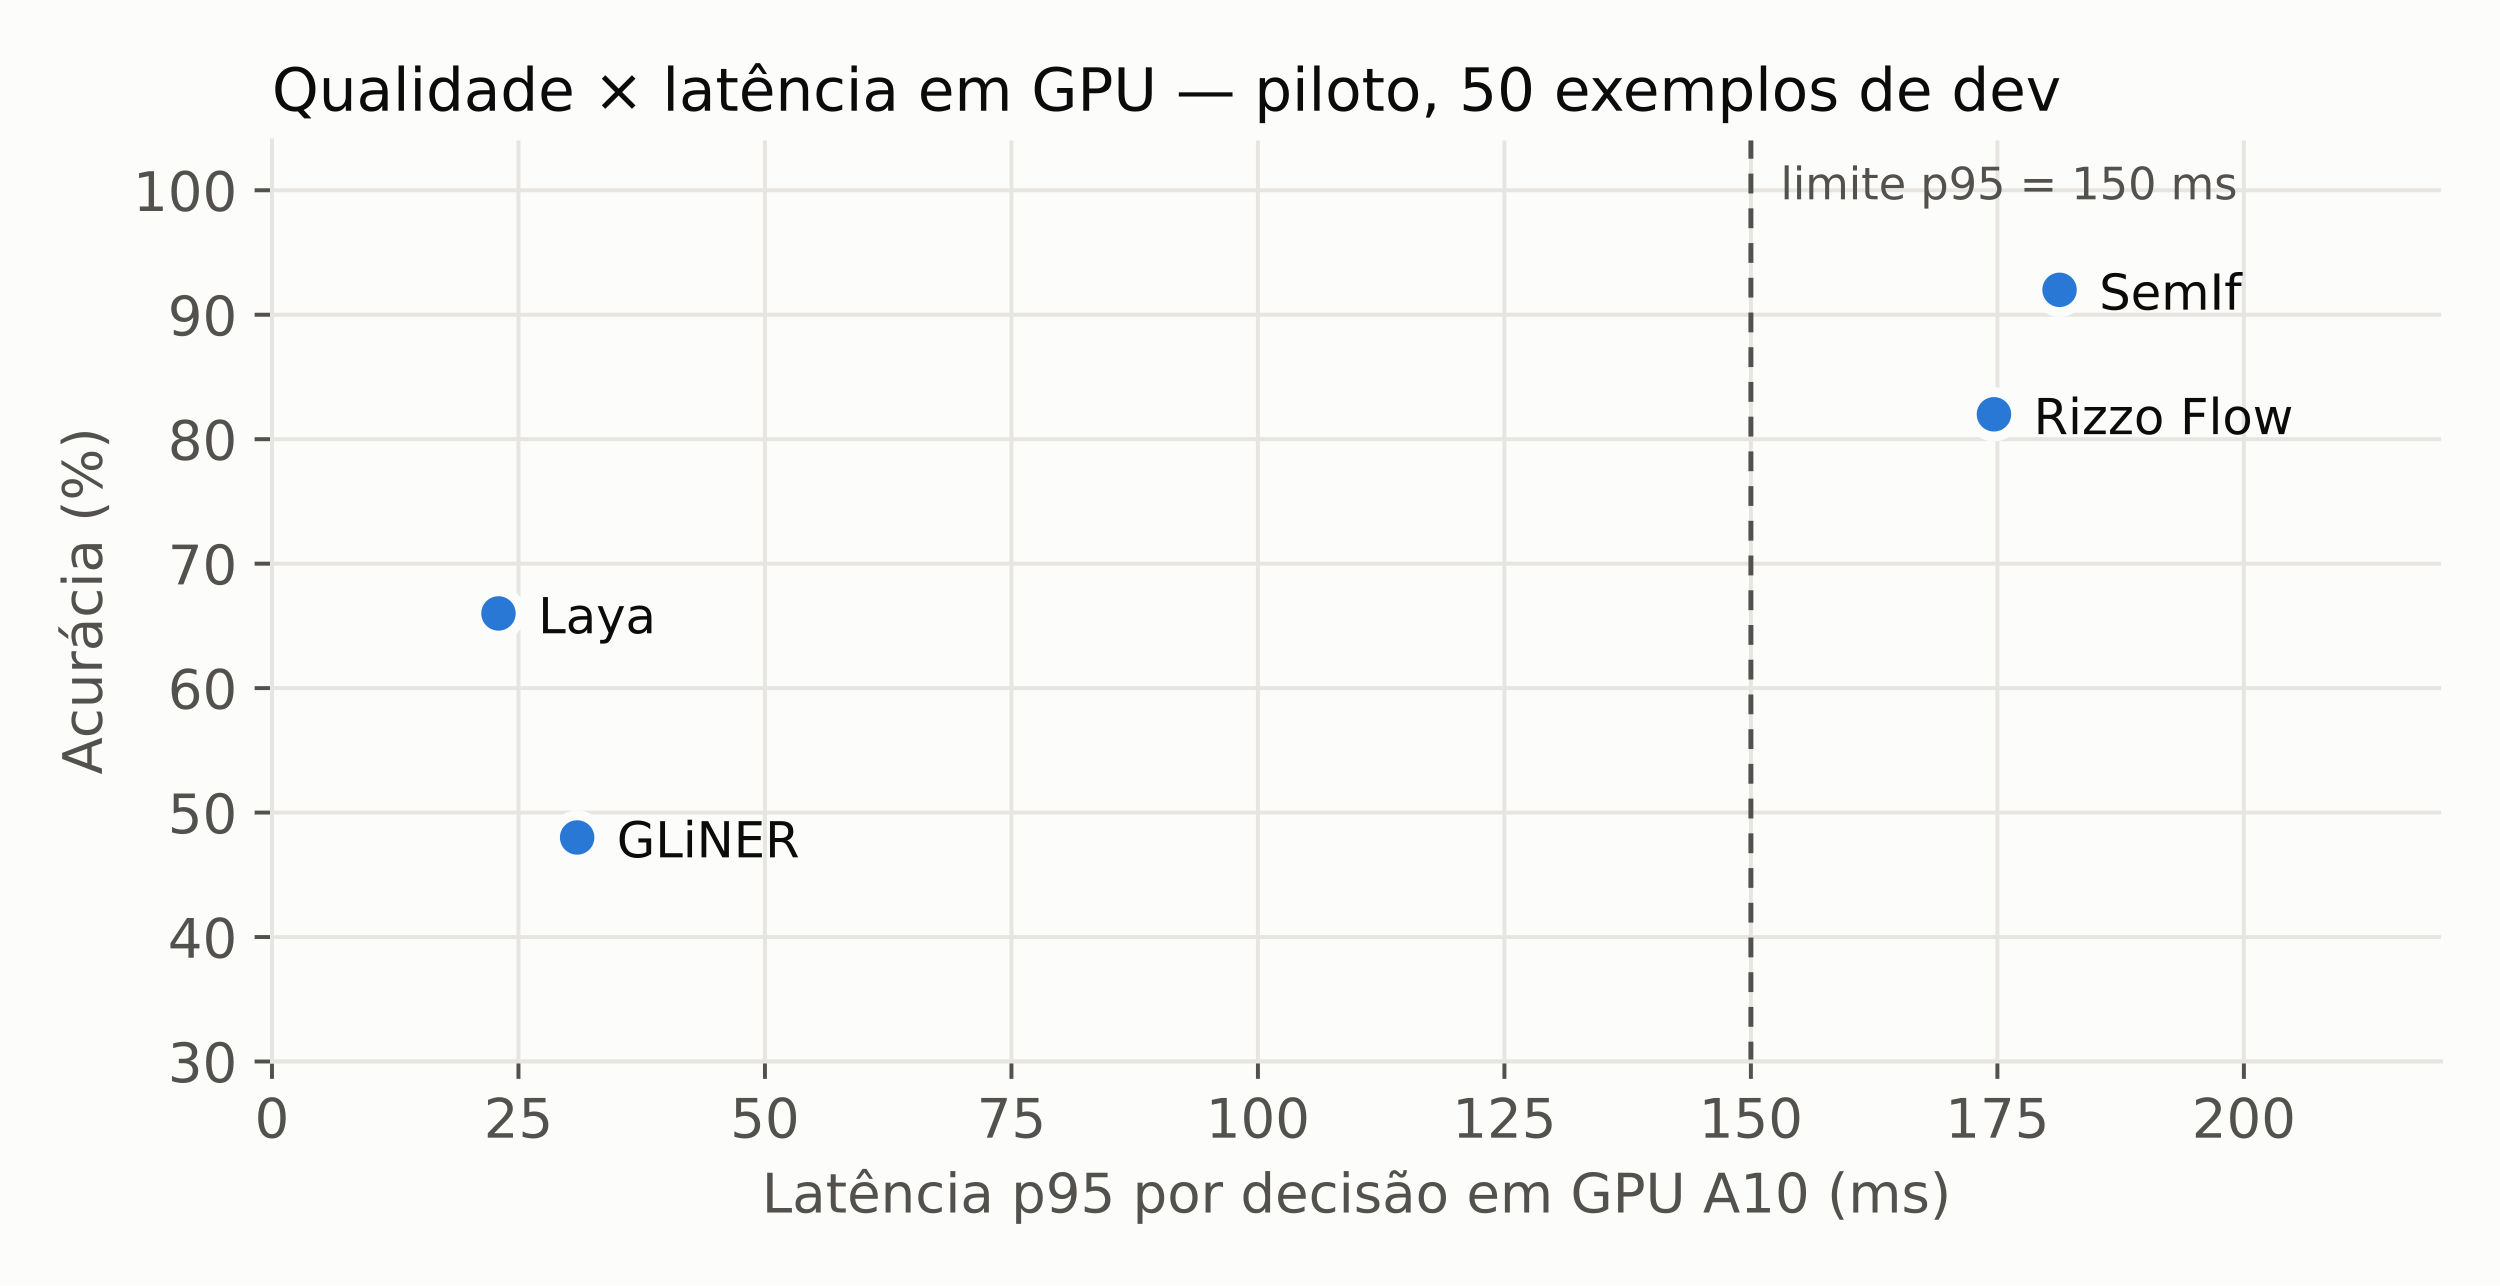
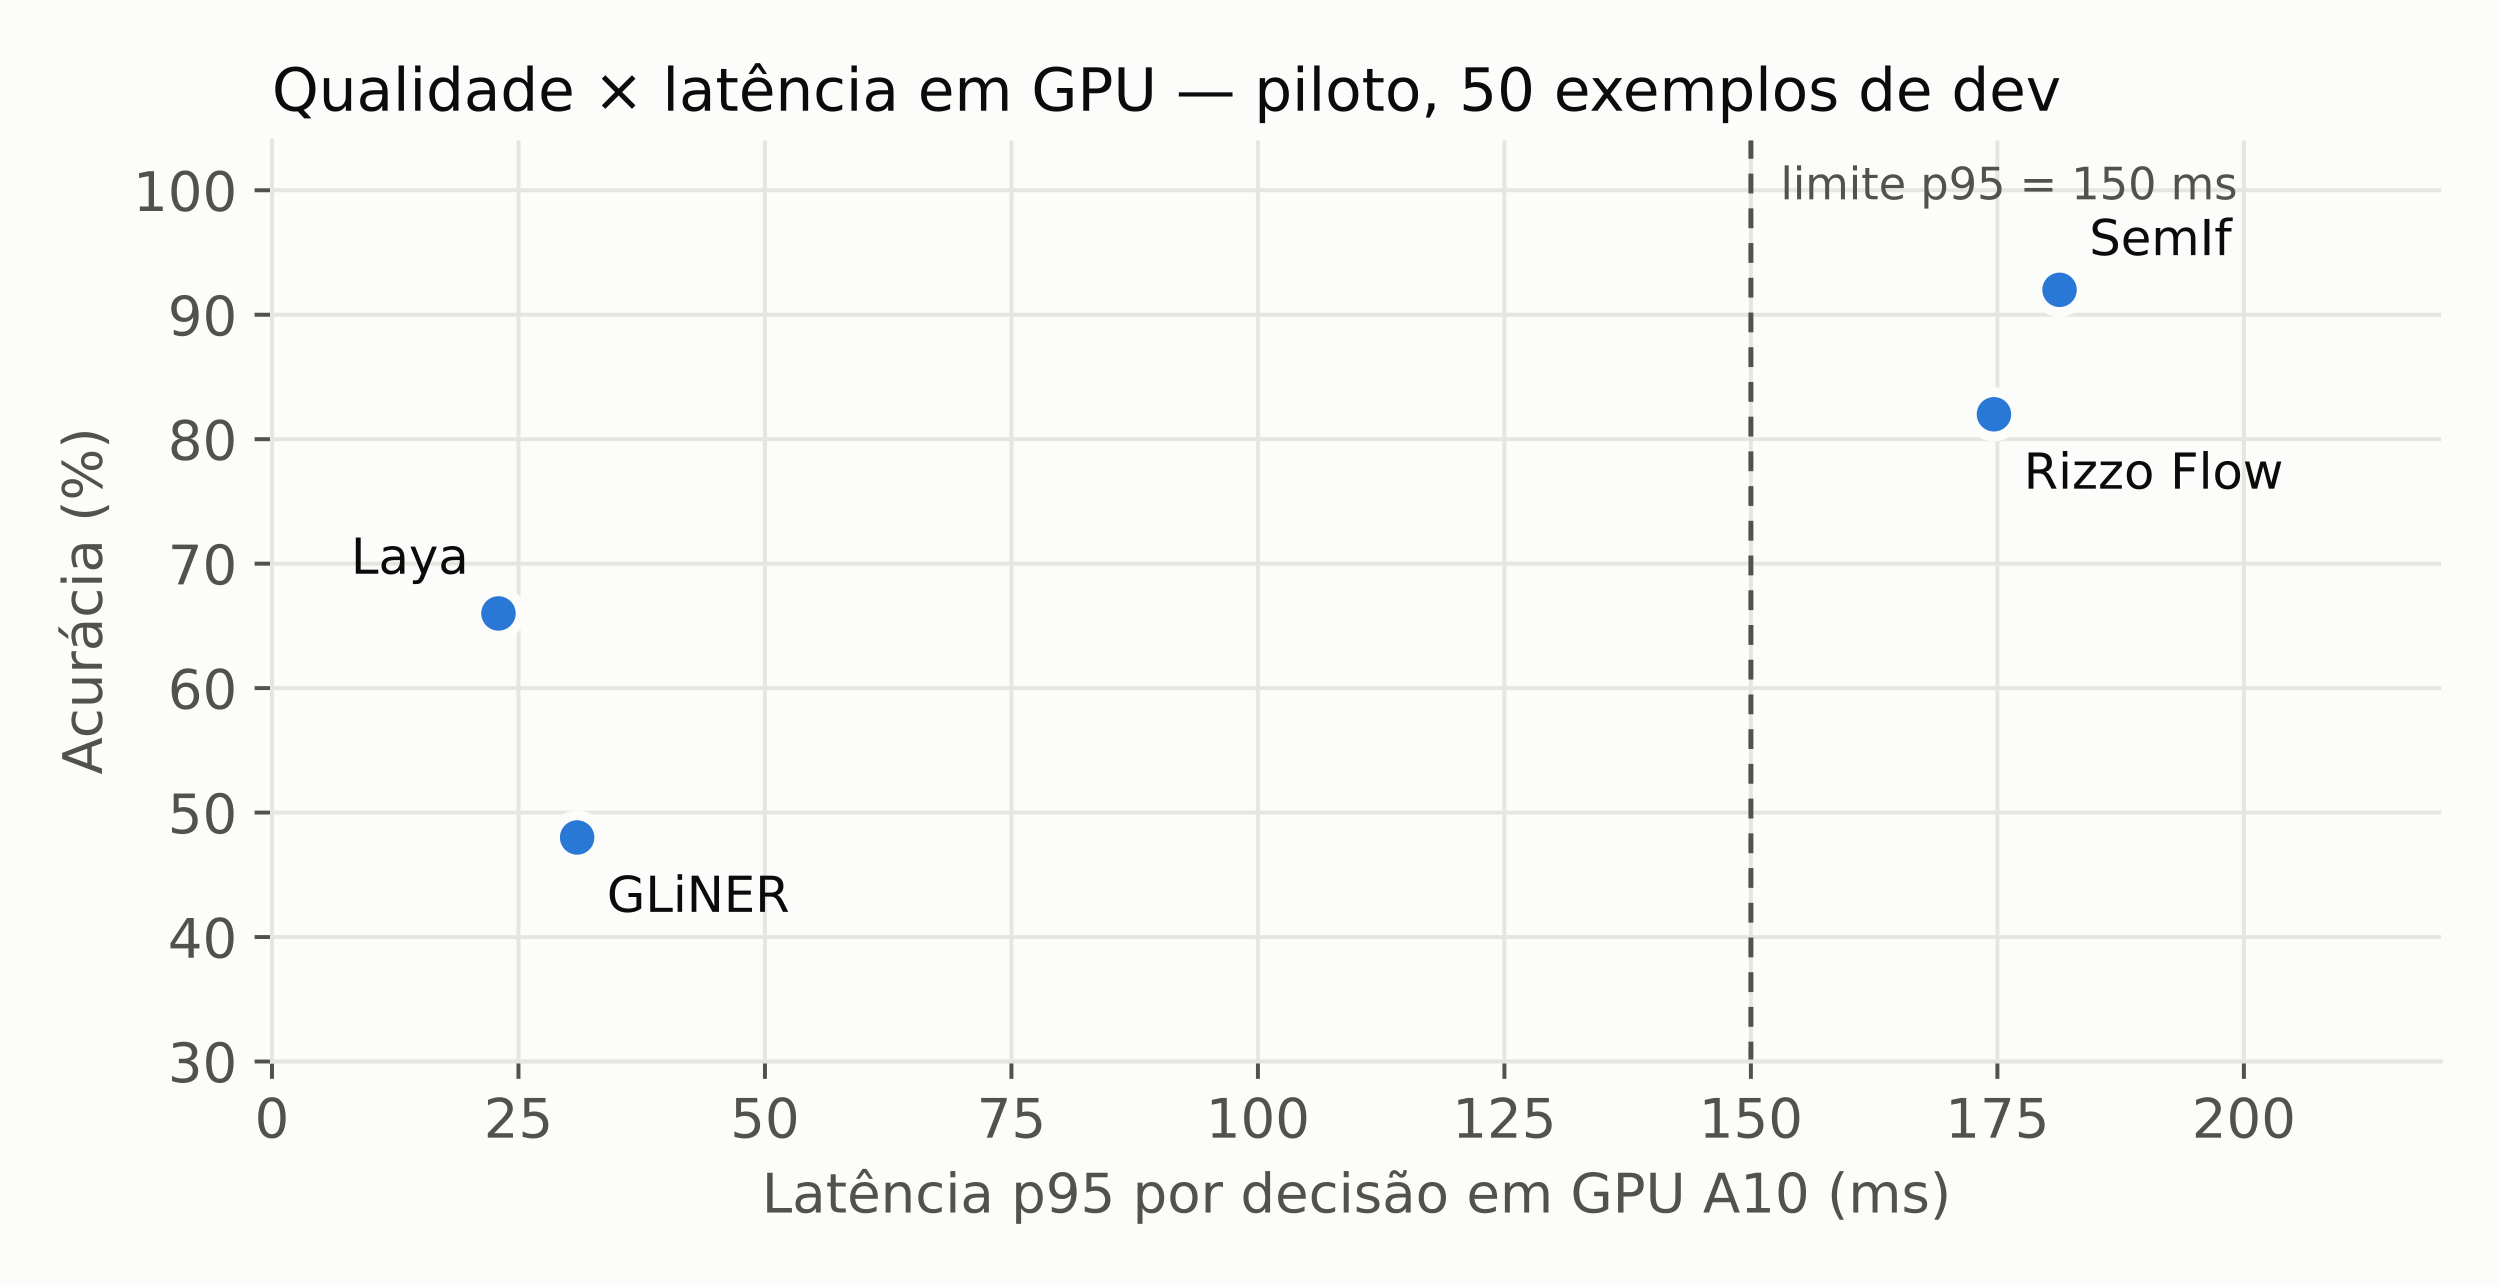
<svg xmlns="http://www.w3.org/2000/svg" xmlns:xlink="http://www.w3.org/1999/xlink" width="504pt" height="259.2pt" viewBox="0 0 504 259.2" version="1.1">
  <defs>
    <style type="text/css">*{stroke-linejoin: round; stroke-linecap: butt}</style>
  </defs>
  <g id="figure_1">
    <g id="patch_1">
      <path d="M 0 259.2  L 504 259.2  L 504 0  L 0 0  z " style="fill: #fcfcfb" />
    </g>
    <g id="axes_1">
      <g id="patch_2">
        <path d="M 54.83 214  L 492.12 214  L 492.12 28.32  L 54.83 28.32  z " style="fill: #fcfcfb" />
      </g>
      <g id="matplotlib.axis_1">
        <g id="xtick_1">
          <g id="line2d_1">
-             <path d="M 54.83 214  L 54.83 28.32  " clip-path="url(#p2479d4e7a2)" style="fill: none; stroke: #e6e5e1; stroke-width: 0.8; stroke-linecap: square" />
+             <path d="M 54.83 214  L 54.83 28.32  " clip-path="url(#p35e59fdf97)" style="fill: none; stroke: #e6e5e1; stroke-width: 0.8; stroke-linecap: square" />
          </g>
          <g id="line2d_2">
            <defs>
-               <path id="m15ae414b89" d="M 0 0  L 0 3.5  " style="stroke: #52514e; stroke-width: 0.8" />
+               <path id="ma3f210026b" d="M 0 0  L 0 3.5  " style="stroke: #52514e; stroke-width: 0.8" />
            </defs>
            <g>
-               <use xlink:href="#m15ae414b89" x="54.83" y="214" style="fill: #52514e; stroke: #52514e; stroke-width: 0.8" />
+               <use xlink:href="#ma3f210026b" x="54.83" y="214" style="fill: #52514e; stroke: #52514e; stroke-width: 0.8" />
            </g>
          </g>
          <g id="text_1">
            <text style="font-size: 11px; font-family: 'DejaVu Sans', 'Bitstream Vera Sans', 'Computer Modern Sans Serif', 'Lucida Grande', 'Verdana', 'Geneva', 'Lucid', 'Arial', 'Helvetica', 'Avant Garde', sans-serif; text-anchor: middle; fill: #52514e" x="54.83" y="229.358" transform="rotate(-0 54.83 229.3583)">0</text>
          </g>
        </g>
        <g id="xtick_2">
          <g id="line2d_3">
-             <path d="M 104.522 214  L 104.522 28.32  " clip-path="url(#p2479d4e7a2)" style="fill: none; stroke: #e6e5e1; stroke-width: 0.8; stroke-linecap: square" />
+             <path d="M 104.522 214  L 104.522 28.32  " clip-path="url(#p35e59fdf97)" style="fill: none; stroke: #e6e5e1; stroke-width: 0.8; stroke-linecap: square" />
          </g>
          <g id="line2d_4">
            <g>
-               <use xlink:href="#m15ae414b89" x="104.522" y="214" style="fill: #52514e; stroke: #52514e; stroke-width: 0.8" />
+               <use xlink:href="#ma3f210026b" x="104.522" y="214" style="fill: #52514e; stroke: #52514e; stroke-width: 0.8" />
            </g>
          </g>
          <g id="text_2">
            <text style="font-size: 11px; font-family: 'DejaVu Sans', 'Bitstream Vera Sans', 'Computer Modern Sans Serif', 'Lucida Grande', 'Verdana', 'Geneva', 'Lucid', 'Arial', 'Helvetica', 'Avant Garde', sans-serif; text-anchor: middle; fill: #52514e" x="104.522" y="229.358" transform="rotate(-0 104.522 229.3583)">25</text>
          </g>
        </g>
        <g id="xtick_3">
          <g id="line2d_5">
-             <path d="M 154.214 214  L 154.214 28.32  " clip-path="url(#p2479d4e7a2)" style="fill: none; stroke: #e6e5e1; stroke-width: 0.8; stroke-linecap: square" />
+             <path d="M 154.214 214  L 154.214 28.32  " clip-path="url(#p35e59fdf97)" style="fill: none; stroke: #e6e5e1; stroke-width: 0.8; stroke-linecap: square" />
          </g>
          <g id="line2d_6">
            <g>
-               <use xlink:href="#m15ae414b89" x="154.214" y="214" style="fill: #52514e; stroke: #52514e; stroke-width: 0.8" />
+               <use xlink:href="#ma3f210026b" x="154.214" y="214" style="fill: #52514e; stroke: #52514e; stroke-width: 0.8" />
            </g>
          </g>
          <g id="text_3">
            <text style="font-size: 11px; font-family: 'DejaVu Sans', 'Bitstream Vera Sans', 'Computer Modern Sans Serif', 'Lucida Grande', 'Verdana', 'Geneva', 'Lucid', 'Arial', 'Helvetica', 'Avant Garde', sans-serif; text-anchor: middle; fill: #52514e" x="154.214" y="229.358" transform="rotate(-0 154.2141 229.3583)">50</text>
          </g>
        </g>
        <g id="xtick_4">
          <g id="line2d_7">
-             <path d="M 203.906 214  L 203.906 28.32  " clip-path="url(#p2479d4e7a2)" style="fill: none; stroke: #e6e5e1; stroke-width: 0.8; stroke-linecap: square" />
+             <path d="M 203.906 214  L 203.906 28.32  " clip-path="url(#p35e59fdf97)" style="fill: none; stroke: #e6e5e1; stroke-width: 0.8; stroke-linecap: square" />
          </g>
          <g id="line2d_8">
            <g>
-               <use xlink:href="#m15ae414b89" x="203.906" y="214" style="fill: #52514e; stroke: #52514e; stroke-width: 0.8" />
+               <use xlink:href="#ma3f210026b" x="203.906" y="214" style="fill: #52514e; stroke: #52514e; stroke-width: 0.8" />
            </g>
          </g>
          <g id="text_4">
            <text style="font-size: 11px; font-family: 'DejaVu Sans', 'Bitstream Vera Sans', 'Computer Modern Sans Serif', 'Lucida Grande', 'Verdana', 'Geneva', 'Lucid', 'Arial', 'Helvetica', 'Avant Garde', sans-serif; text-anchor: middle; fill: #52514e" x="203.906" y="229.358" transform="rotate(-0 203.9061 229.3583)">75</text>
          </g>
        </g>
        <g id="xtick_5">
          <g id="line2d_9">
-             <path d="M 253.598 214  L 253.598 28.32  " clip-path="url(#p2479d4e7a2)" style="fill: none; stroke: #e6e5e1; stroke-width: 0.8; stroke-linecap: square" />
+             <path d="M 253.598 214  L 253.598 28.32  " clip-path="url(#p35e59fdf97)" style="fill: none; stroke: #e6e5e1; stroke-width: 0.8; stroke-linecap: square" />
          </g>
          <g id="line2d_10">
            <g>
-               <use xlink:href="#m15ae414b89" x="253.598" y="214" style="fill: #52514e; stroke: #52514e; stroke-width: 0.8" />
+               <use xlink:href="#ma3f210026b" x="253.598" y="214" style="fill: #52514e; stroke: #52514e; stroke-width: 0.8" />
            </g>
          </g>
          <g id="text_5">
            <text style="font-size: 11px; font-family: 'DejaVu Sans', 'Bitstream Vera Sans', 'Computer Modern Sans Serif', 'Lucida Grande', 'Verdana', 'Geneva', 'Lucid', 'Arial', 'Helvetica', 'Avant Garde', sans-serif; text-anchor: middle; fill: #52514e" x="253.598" y="229.358" transform="rotate(-0 253.5982 229.3583)">100</text>
          </g>
        </g>
        <g id="xtick_6">
          <g id="line2d_11">
-             <path d="M 303.29 214  L 303.29 28.32  " clip-path="url(#p2479d4e7a2)" style="fill: none; stroke: #e6e5e1; stroke-width: 0.8; stroke-linecap: square" />
+             <path d="M 303.29 214  L 303.29 28.32  " clip-path="url(#p35e59fdf97)" style="fill: none; stroke: #e6e5e1; stroke-width: 0.8; stroke-linecap: square" />
          </g>
          <g id="line2d_12">
            <g>
-               <use xlink:href="#m15ae414b89" x="303.29" y="214" style="fill: #52514e; stroke: #52514e; stroke-width: 0.8" />
+               <use xlink:href="#ma3f210026b" x="303.29" y="214" style="fill: #52514e; stroke: #52514e; stroke-width: 0.8" />
            </g>
          </g>
          <g id="text_6">
            <text style="font-size: 11px; font-family: 'DejaVu Sans', 'Bitstream Vera Sans', 'Computer Modern Sans Serif', 'Lucida Grande', 'Verdana', 'Geneva', 'Lucid', 'Arial', 'Helvetica', 'Avant Garde', sans-serif; text-anchor: middle; fill: #52514e" x="303.29" y="229.358" transform="rotate(-0 303.2902 229.3583)">125</text>
          </g>
        </g>
        <g id="xtick_7">
          <g id="line2d_13">
-             <path d="M 352.982 214  L 352.982 28.32  " clip-path="url(#p2479d4e7a2)" style="fill: none; stroke: #e6e5e1; stroke-width: 0.8; stroke-linecap: square" />
+             <path d="M 352.982 214  L 352.982 28.32  " clip-path="url(#p35e59fdf97)" style="fill: none; stroke: #e6e5e1; stroke-width: 0.8; stroke-linecap: square" />
          </g>
          <g id="line2d_14">
            <g>
-               <use xlink:href="#m15ae414b89" x="352.982" y="214" style="fill: #52514e; stroke: #52514e; stroke-width: 0.8" />
+               <use xlink:href="#ma3f210026b" x="352.982" y="214" style="fill: #52514e; stroke: #52514e; stroke-width: 0.8" />
            </g>
          </g>
          <g id="text_7">
            <text style="font-size: 11px; font-family: 'DejaVu Sans', 'Bitstream Vera Sans', 'Computer Modern Sans Serif', 'Lucida Grande', 'Verdana', 'Geneva', 'Lucid', 'Arial', 'Helvetica', 'Avant Garde', sans-serif; text-anchor: middle; fill: #52514e" x="352.982" y="229.358" transform="rotate(-0 352.9823 229.3583)">150</text>
          </g>
        </g>
        <g id="xtick_8">
          <g id="line2d_15">
-             <path d="M 402.674 214  L 402.674 28.32  " clip-path="url(#p2479d4e7a2)" style="fill: none; stroke: #e6e5e1; stroke-width: 0.8; stroke-linecap: square" />
+             <path d="M 402.674 214  L 402.674 28.32  " clip-path="url(#p35e59fdf97)" style="fill: none; stroke: #e6e5e1; stroke-width: 0.8; stroke-linecap: square" />
          </g>
          <g id="line2d_16">
            <g>
-               <use xlink:href="#m15ae414b89" x="402.674" y="214" style="fill: #52514e; stroke: #52514e; stroke-width: 0.8" />
+               <use xlink:href="#ma3f210026b" x="402.674" y="214" style="fill: #52514e; stroke: #52514e; stroke-width: 0.8" />
            </g>
          </g>
          <g id="text_8">
            <text style="font-size: 11px; font-family: 'DejaVu Sans', 'Bitstream Vera Sans', 'Computer Modern Sans Serif', 'Lucida Grande', 'Verdana', 'Geneva', 'Lucid', 'Arial', 'Helvetica', 'Avant Garde', sans-serif; text-anchor: middle; fill: #52514e" x="402.674" y="229.358" transform="rotate(-0 402.6743 229.3583)">175</text>
          </g>
        </g>
        <g id="xtick_9">
          <g id="line2d_17">
-             <path d="M 452.366 214  L 452.366 28.32  " clip-path="url(#p2479d4e7a2)" style="fill: none; stroke: #e6e5e1; stroke-width: 0.8; stroke-linecap: square" />
+             <path d="M 452.366 214  L 452.366 28.32  " clip-path="url(#p35e59fdf97)" style="fill: none; stroke: #e6e5e1; stroke-width: 0.8; stroke-linecap: square" />
          </g>
          <g id="line2d_18">
            <g>
-               <use xlink:href="#m15ae414b89" x="452.366" y="214" style="fill: #52514e; stroke: #52514e; stroke-width: 0.8" />
+               <use xlink:href="#ma3f210026b" x="452.366" y="214" style="fill: #52514e; stroke: #52514e; stroke-width: 0.8" />
            </g>
          </g>
          <g id="text_9">
            <text style="font-size: 11px; font-family: 'DejaVu Sans', 'Bitstream Vera Sans', 'Computer Modern Sans Serif', 'Lucida Grande', 'Verdana', 'Geneva', 'Lucid', 'Arial', 'Helvetica', 'Avant Garde', sans-serif; text-anchor: middle; fill: #52514e" x="452.366" y="229.358" transform="rotate(-0 452.3664 229.3583)">200</text>
          </g>
        </g>
        <g id="text_10">
          <text style="font-size: 11px; font-family: 'DejaVu Sans', 'Bitstream Vera Sans', 'Computer Modern Sans Serif', 'Lucida Grande', 'Verdana', 'Geneva', 'Lucid', 'Arial', 'Helvetica', 'Avant Garde', sans-serif; text-anchor: middle; fill: #52514e" x="273.475" y="244.444" transform="rotate(-0 273.475 244.4442)">Latência p95 por decisão em GPU A10 (ms)</text>
        </g>
      </g>
      <g id="matplotlib.axis_2">
        <g id="ytick_1">
          <g id="line2d_19">
-             <path d="M 54.83 214  L 492.12 214  " clip-path="url(#p2479d4e7a2)" style="fill: none; stroke: #e6e5e1; stroke-width: 0.8; stroke-linecap: square" />
+             <path d="M 54.83 214  L 492.12 214  " clip-path="url(#p35e59fdf97)" style="fill: none; stroke: #e6e5e1; stroke-width: 0.8; stroke-linecap: square" />
          </g>
          <g id="line2d_20">
            <defs>
-               <path id="m860a050e23" d="M 0 0  L -3.5 0  " style="stroke: #52514e; stroke-width: 0.8" />
+               <path id="mce3c4b5bc3" d="M 0 0  L -3.5 0  " style="stroke: #52514e; stroke-width: 0.8" />
            </defs>
            <g>
-               <use xlink:href="#m860a050e23" x="54.83" y="214" style="fill: #52514e; stroke: #52514e; stroke-width: 0.8" />
+               <use xlink:href="#mce3c4b5bc3" x="54.83" y="214" style="fill: #52514e; stroke: #52514e; stroke-width: 0.8" />
            </g>
          </g>
          <g id="text_11">
            <text style="font-size: 11px; font-family: 'DejaVu Sans', 'Bitstream Vera Sans', 'Computer Modern Sans Serif', 'Lucida Grande', 'Verdana', 'Geneva', 'Lucid', 'Arial', 'Helvetica', 'Avant Garde', sans-serif; text-anchor: end; fill: #52514e" x="47.83" y="218.179" transform="rotate(-0 47.83 218.1791)">30</text>
          </g>
        </g>
        <g id="ytick_2">
          <g id="line2d_21">
-             <path d="M 54.83 188.908  L 492.12 188.908  " clip-path="url(#p2479d4e7a2)" style="fill: none; stroke: #e6e5e1; stroke-width: 0.8; stroke-linecap: square" />
+             <path d="M 54.83 188.908  L 492.12 188.908  " clip-path="url(#p35e59fdf97)" style="fill: none; stroke: #e6e5e1; stroke-width: 0.8; stroke-linecap: square" />
          </g>
          <g id="line2d_22">
            <g>
-               <use xlink:href="#m860a050e23" x="54.83" y="188.908" style="fill: #52514e; stroke: #52514e; stroke-width: 0.8" />
+               <use xlink:href="#mce3c4b5bc3" x="54.83" y="188.908" style="fill: #52514e; stroke: #52514e; stroke-width: 0.8" />
            </g>
          </g>
          <g id="text_12">
            <text style="font-size: 11px; font-family: 'DejaVu Sans', 'Bitstream Vera Sans', 'Computer Modern Sans Serif', 'Lucida Grande', 'Verdana', 'Geneva', 'Lucid', 'Arial', 'Helvetica', 'Avant Garde', sans-serif; text-anchor: end; fill: #52514e" x="47.83" y="193.087" transform="rotate(-0 47.83 193.0872)">40</text>
          </g>
        </g>
        <g id="ytick_3">
          <g id="line2d_23">
-             <path d="M 54.83 163.816  L 492.12 163.816  " clip-path="url(#p2479d4e7a2)" style="fill: none; stroke: #e6e5e1; stroke-width: 0.8; stroke-linecap: square" />
+             <path d="M 54.83 163.816  L 492.12 163.816  " clip-path="url(#p35e59fdf97)" style="fill: none; stroke: #e6e5e1; stroke-width: 0.8; stroke-linecap: square" />
          </g>
          <g id="line2d_24">
            <g>
-               <use xlink:href="#m860a050e23" x="54.83" y="163.816" style="fill: #52514e; stroke: #52514e; stroke-width: 0.8" />
+               <use xlink:href="#mce3c4b5bc3" x="54.83" y="163.816" style="fill: #52514e; stroke: #52514e; stroke-width: 0.8" />
            </g>
          </g>
          <g id="text_13">
            <text style="font-size: 11px; font-family: 'DejaVu Sans', 'Bitstream Vera Sans', 'Computer Modern Sans Serif', 'Lucida Grande', 'Verdana', 'Geneva', 'Lucid', 'Arial', 'Helvetica', 'Avant Garde', sans-serif; text-anchor: end; fill: #52514e" x="47.83" y="167.995" transform="rotate(-0 47.83 167.9954)">50</text>
          </g>
        </g>
        <g id="ytick_4">
          <g id="line2d_25">
-             <path d="M 54.83 138.724  L 492.12 138.724  " clip-path="url(#p2479d4e7a2)" style="fill: none; stroke: #e6e5e1; stroke-width: 0.8; stroke-linecap: square" />
+             <path d="M 54.83 138.724  L 492.12 138.724  " clip-path="url(#p35e59fdf97)" style="fill: none; stroke: #e6e5e1; stroke-width: 0.8; stroke-linecap: square" />
          </g>
          <g id="line2d_26">
            <g>
-               <use xlink:href="#m860a050e23" x="54.83" y="138.724" style="fill: #52514e; stroke: #52514e; stroke-width: 0.8" />
+               <use xlink:href="#mce3c4b5bc3" x="54.83" y="138.724" style="fill: #52514e; stroke: #52514e; stroke-width: 0.8" />
            </g>
          </g>
          <g id="text_14">
            <text style="font-size: 11px; font-family: 'DejaVu Sans', 'Bitstream Vera Sans', 'Computer Modern Sans Serif', 'Lucida Grande', 'Verdana', 'Geneva', 'Lucid', 'Arial', 'Helvetica', 'Avant Garde', sans-serif; text-anchor: end; fill: #52514e" x="47.83" y="142.903" transform="rotate(-0 47.83 142.9035)">60</text>
          </g>
        </g>
        <g id="ytick_5">
          <g id="line2d_27">
-             <path d="M 54.83 113.632  L 492.12 113.632  " clip-path="url(#p2479d4e7a2)" style="fill: none; stroke: #e6e5e1; stroke-width: 0.8; stroke-linecap: square" />
+             <path d="M 54.83 113.632  L 492.12 113.632  " clip-path="url(#p35e59fdf97)" style="fill: none; stroke: #e6e5e1; stroke-width: 0.8; stroke-linecap: square" />
          </g>
          <g id="line2d_28">
            <g>
-               <use xlink:href="#m860a050e23" x="54.83" y="113.632" style="fill: #52514e; stroke: #52514e; stroke-width: 0.8" />
+               <use xlink:href="#mce3c4b5bc3" x="54.83" y="113.632" style="fill: #52514e; stroke: #52514e; stroke-width: 0.8" />
            </g>
          </g>
          <g id="text_15">
            <text style="font-size: 11px; font-family: 'DejaVu Sans', 'Bitstream Vera Sans', 'Computer Modern Sans Serif', 'Lucida Grande', 'Verdana', 'Geneva', 'Lucid', 'Arial', 'Helvetica', 'Avant Garde', sans-serif; text-anchor: end; fill: #52514e" x="47.83" y="117.812" transform="rotate(-0 47.83 117.8116)">70</text>
          </g>
        </g>
        <g id="ytick_6">
          <g id="line2d_29">
-             <path d="M 54.83 88.541  L 492.12 88.541  " clip-path="url(#p2479d4e7a2)" style="fill: none; stroke: #e6e5e1; stroke-width: 0.8; stroke-linecap: square" />
+             <path d="M 54.83 88.541  L 492.12 88.541  " clip-path="url(#p35e59fdf97)" style="fill: none; stroke: #e6e5e1; stroke-width: 0.8; stroke-linecap: square" />
          </g>
          <g id="line2d_30">
            <g>
-               <use xlink:href="#m860a050e23" x="54.83" y="88.541" style="fill: #52514e; stroke: #52514e; stroke-width: 0.8" />
+               <use xlink:href="#mce3c4b5bc3" x="54.83" y="88.541" style="fill: #52514e; stroke: #52514e; stroke-width: 0.8" />
            </g>
          </g>
          <g id="text_16">
            <text style="font-size: 11px; font-family: 'DejaVu Sans', 'Bitstream Vera Sans', 'Computer Modern Sans Serif', 'Lucida Grande', 'Verdana', 'Geneva', 'Lucid', 'Arial', 'Helvetica', 'Avant Garde', sans-serif; text-anchor: end; fill: #52514e" x="47.83" y="92.72" transform="rotate(-0 47.83 92.71968)">80</text>
          </g>
        </g>
        <g id="ytick_7">
          <g id="line2d_31">
-             <path d="M 54.83 63.449  L 492.12 63.449  " clip-path="url(#p2479d4e7a2)" style="fill: none; stroke: #e6e5e1; stroke-width: 0.8; stroke-linecap: square" />
+             <path d="M 54.83 63.449  L 492.12 63.449  " clip-path="url(#p35e59fdf97)" style="fill: none; stroke: #e6e5e1; stroke-width: 0.8; stroke-linecap: square" />
          </g>
          <g id="line2d_32">
            <g>
-               <use xlink:href="#m860a050e23" x="54.83" y="63.449" style="fill: #52514e; stroke: #52514e; stroke-width: 0.8" />
+               <use xlink:href="#mce3c4b5bc3" x="54.83" y="63.449" style="fill: #52514e; stroke: #52514e; stroke-width: 0.8" />
            </g>
          </g>
          <g id="text_17">
            <text style="font-size: 11px; font-family: 'DejaVu Sans', 'Bitstream Vera Sans', 'Computer Modern Sans Serif', 'Lucida Grande', 'Verdana', 'Geneva', 'Lucid', 'Arial', 'Helvetica', 'Avant Garde', sans-serif; text-anchor: end; fill: #52514e" x="47.83" y="67.628" transform="rotate(-0 47.83 67.62779)">90</text>
          </g>
        </g>
        <g id="ytick_8">
          <g id="line2d_33">
-             <path d="M 54.83 38.357  L 492.12 38.357  " clip-path="url(#p2479d4e7a2)" style="fill: none; stroke: #e6e5e1; stroke-width: 0.8; stroke-linecap: square" />
+             <path d="M 54.83 38.357  L 492.12 38.357  " clip-path="url(#p35e59fdf97)" style="fill: none; stroke: #e6e5e1; stroke-width: 0.8; stroke-linecap: square" />
          </g>
          <g id="line2d_34">
            <g>
-               <use xlink:href="#m860a050e23" x="54.83" y="38.357" style="fill: #52514e; stroke: #52514e; stroke-width: 0.8" />
+               <use xlink:href="#mce3c4b5bc3" x="54.83" y="38.357" style="fill: #52514e; stroke: #52514e; stroke-width: 0.8" />
            </g>
          </g>
          <g id="text_18">
            <text style="font-size: 11px; font-family: 'DejaVu Sans', 'Bitstream Vera Sans', 'Computer Modern Sans Serif', 'Lucida Grande', 'Verdana', 'Geneva', 'Lucid', 'Arial', 'Helvetica', 'Avant Garde', sans-serif; text-anchor: end; fill: #52514e" x="47.83" y="42.536" transform="rotate(-0 47.83 42.5359)">100</text>
          </g>
        </g>
        <g id="text_19">
          <text style="font-size: 11px; font-family: 'DejaVu Sans', 'Bitstream Vera Sans', 'Computer Modern Sans Serif', 'Lucida Grande', 'Verdana', 'Geneva', 'Lucid', 'Arial', 'Helvetica', 'Avant Garde', sans-serif; text-anchor: middle; fill: #52514e" x="20.546" y="121.16" transform="rotate(-90 20.54609 121.16)">Acurácia (%)</text>
        </g>
      </g>
      <g id="line2d_35">
-         <path d="M 352.982 214  L 352.982 28.32  " clip-path="url(#p2479d4e7a2)" style="fill: none; stroke-dasharray: 4,3; stroke-dashoffset: 0; stroke: #52514e" />
+         <path d="M 352.982 214  L 352.982 28.32  " clip-path="url(#p35e59fdf97)" style="fill: none; stroke-dasharray: 4,3; stroke-dashoffset: 0; stroke: #52514e" />
      </g>
      <g id="patch_3">
        <path d="M 54.83 214  L 54.83 28.32  " style="fill: none; stroke: #e6e5e1; stroke-width: 0.8; stroke-linejoin: miter; stroke-linecap: square" />
      </g>
      <g id="patch_4">
        <path d="M 54.83 214  L 492.12 214  " style="fill: none; stroke: #e6e5e1; stroke-width: 0.8; stroke-linejoin: miter; stroke-linecap: square" />
      </g>
      <g id="text_20">
        <text style="font-size: 9px; font-family: 'DejaVu Sans', 'Bitstream Vera Sans', 'Computer Modern Sans Serif', 'Lucida Grande', 'Verdana', 'Geneva', 'Lucid', 'Arial', 'Helvetica', 'Avant Garde', sans-serif; text-anchor: start; fill: #52514e" x="358.945" y="40.177" transform="rotate(-0 358.9453 40.17697)">limite p95 = 150 ms</text>
      </g>
      <g id="PathCollection_1">
        <defs>
-           <path id="mef51acc430" d="M 0 4.472  C 1.186 4.472 2.324 4.001 3.162 3.162  C 4.001 2.324 4.472 1.186 4.472 0  C 4.472 -1.186 4.001 -2.324 3.162 -3.162  C 2.324 -4.001 1.186 -4.472 0 -4.472  C -1.186 -4.472 -2.324 -4.001 -3.162 -3.162  C -4.001 -2.324 -4.472 -1.186 -4.472 0  C -4.472 1.186 -4.001 2.324 -3.162 3.162  C -2.324 4.001 -1.186 4.472 0 4.472  z " style="stroke: #fcfcfb; stroke-width: 2" />
+           <path id="m4a6c7e98bc" d="M 0 4.472  C 1.186 4.472 2.324 4.001 3.162 3.162  C 4.001 2.324 4.472 1.186 4.472 0  C 4.472 -1.186 4.001 -2.324 3.162 -3.162  C 2.324 -4.001 1.186 -4.472 0 -4.472  C -1.186 -4.472 -2.324 -4.001 -3.162 -3.162  C -4.001 -2.324 -4.472 -1.186 -4.472 0  C -4.472 1.186 -4.001 2.324 -3.162 3.162  C -2.324 4.001 -1.186 4.472 0 4.472  z " style="stroke: #fcfcfb; stroke-width: 2" />
        </defs>
-         <g clip-path="url(#p2479d4e7a2)">
-           <use xlink:href="#mef51acc430" x="116.352" y="168.835" style="fill: #2a78d6; stroke: #fcfcfb; stroke-width: 2" />
+         <g clip-path="url(#p35e59fdf97)">
+           <use xlink:href="#m4a6c7e98bc" x="116.352" y="168.835" style="fill: #2a78d6; stroke: #fcfcfb; stroke-width: 2" />
        </g>
      </g>
      <g id="text_21">
-         <text style="font-size: 10px; font-family: 'DejaVu Sans', 'Bitstream Vera Sans', 'Computer Modern Sans Serif', 'Lucida Grande', 'Verdana', 'Geneva', 'Lucid', 'Arial', 'Helvetica', 'Avant Garde', sans-serif; text-anchor: start; fill: #0b0b0b" x="124.352" y="172.835" transform="rotate(-0 124.3519 172.8346)">GLiNER</text>
+         <text style="font-size: 10px; font-family: 'DejaVu Sans', 'Bitstream Vera Sans', 'Computer Modern Sans Serif', 'Lucida Grande', 'Verdana', 'Geneva', 'Lucid', 'Arial', 'Helvetica', 'Avant Garde', sans-serif; text-anchor: start; fill: #0b0b0b" x="122.352" y="183.835" transform="rotate(-0 122.3519 183.8346)">GLiNER</text>
      </g>
      <g id="PathCollection_2">
-         <g clip-path="url(#p2479d4e7a2)">
-           <use xlink:href="#mef51acc430" x="100.492" y="123.669" style="fill: #2a78d6; stroke: #fcfcfb; stroke-width: 2" />
+         <g clip-path="url(#p35e59fdf97)">
+           <use xlink:href="#m4a6c7e98bc" x="100.492" y="123.669" style="fill: #2a78d6; stroke: #fcfcfb; stroke-width: 2" />
        </g>
      </g>
      <g id="text_22">
-         <text style="font-size: 10px; font-family: 'DejaVu Sans', 'Bitstream Vera Sans', 'Computer Modern Sans Serif', 'Lucida Grande', 'Verdana', 'Geneva', 'Lucid', 'Arial', 'Helvetica', 'Avant Garde', sans-serif; text-anchor: start; fill: #0b0b0b" x="108.492" y="127.669" transform="rotate(-0 108.4922 127.6692)">Laya</text>
+         <text style="font-size: 10px; font-family: 'DejaVu Sans', 'Bitstream Vera Sans', 'Computer Modern Sans Serif', 'Lucida Grande', 'Verdana', 'Geneva', 'Lucid', 'Arial', 'Helvetica', 'Avant Garde', sans-serif; text-anchor: end; fill: #0b0b0b" x="94.492" y="115.669" transform="rotate(-0 94.49224 115.6692)">Laya</text>
      </g>
      <g id="PathCollection_3">
-         <g clip-path="url(#p2479d4e7a2)">
-           <use xlink:href="#mef51acc430" x="401.98" y="83.522" style="fill: #2a78d6; stroke: #fcfcfb; stroke-width: 2" />
+         <g clip-path="url(#p35e59fdf97)">
+           <use xlink:href="#m4a6c7e98bc" x="401.98" y="83.522" style="fill: #2a78d6; stroke: #fcfcfb; stroke-width: 2" />
        </g>
      </g>
      <g id="text_23">
-         <text style="font-size: 10px; font-family: 'DejaVu Sans', 'Bitstream Vera Sans', 'Computer Modern Sans Serif', 'Lucida Grande', 'Verdana', 'Geneva', 'Lucid', 'Arial', 'Helvetica', 'Avant Garde', sans-serif; text-anchor: start; fill: #0b0b0b" x="409.98" y="87.522" transform="rotate(-0 409.9802 87.52216)">Rizzo Flow</text>
+         <text style="font-size: 10px; font-family: 'DejaVu Sans', 'Bitstream Vera Sans', 'Computer Modern Sans Serif', 'Lucida Grande', 'Verdana', 'Geneva', 'Lucid', 'Arial', 'Helvetica', 'Avant Garde', sans-serif; text-anchor: start; fill: #0b0b0b" x="407.98" y="98.522" transform="rotate(-0 407.9802 98.52216)">Rizzo Flow</text>
      </g>
      <g id="PathCollection_4">
-         <g clip-path="url(#p2479d4e7a2)">
-           <use xlink:href="#mef51acc430" x="415.205" y="58.43" style="fill: #2a78d6; stroke: #fcfcfb; stroke-width: 2" />
+         <g clip-path="url(#p35e59fdf97)">
+           <use xlink:href="#m4a6c7e98bc" x="415.205" y="58.43" style="fill: #2a78d6; stroke: #fcfcfb; stroke-width: 2" />
        </g>
      </g>
      <g id="text_24">
-         <text style="font-size: 10px; font-family: 'DejaVu Sans', 'Bitstream Vera Sans', 'Computer Modern Sans Serif', 'Lucida Grande', 'Verdana', 'Geneva', 'Lucid', 'Arial', 'Helvetica', 'Avant Garde', sans-serif; text-anchor: start; fill: #0b0b0b" x="423.205" y="62.43" transform="rotate(-0 423.2055 62.43027)">SemIf</text>
+         <text style="font-size: 10px; font-family: 'DejaVu Sans', 'Bitstream Vera Sans', 'Computer Modern Sans Serif', 'Lucida Grande', 'Verdana', 'Geneva', 'Lucid', 'Arial', 'Helvetica', 'Avant Garde', sans-serif; text-anchor: start; fill: #0b0b0b" x="421.205" y="51.43" transform="rotate(-0 421.2055 51.43027)">SemIf</text>
      </g>
      <g id="text_25">
        <text style="font-size: 12px; font-family: 'DejaVu Sans', 'Bitstream Vera Sans', 'Computer Modern Sans Serif', 'Lucida Grande', 'Verdana', 'Geneva', 'Lucid', 'Arial', 'Helvetica', 'Avant Garde', sans-serif; text-anchor: start; fill: #0b0b0b" x="54.83" y="22.32" transform="rotate(-0 54.83 22.32)">Qualidade × latência em GPU — piloto, 50 exemplos de dev</text>
      </g>
    </g>
  </g>
  <defs>
-     <clipPath id="p2479d4e7a2">
+     <clipPath id="p35e59fdf97">
      <rect x="54.83" y="28.32" width="437.29" height="185.68" />
    </clipPath>
  </defs>
</svg>
